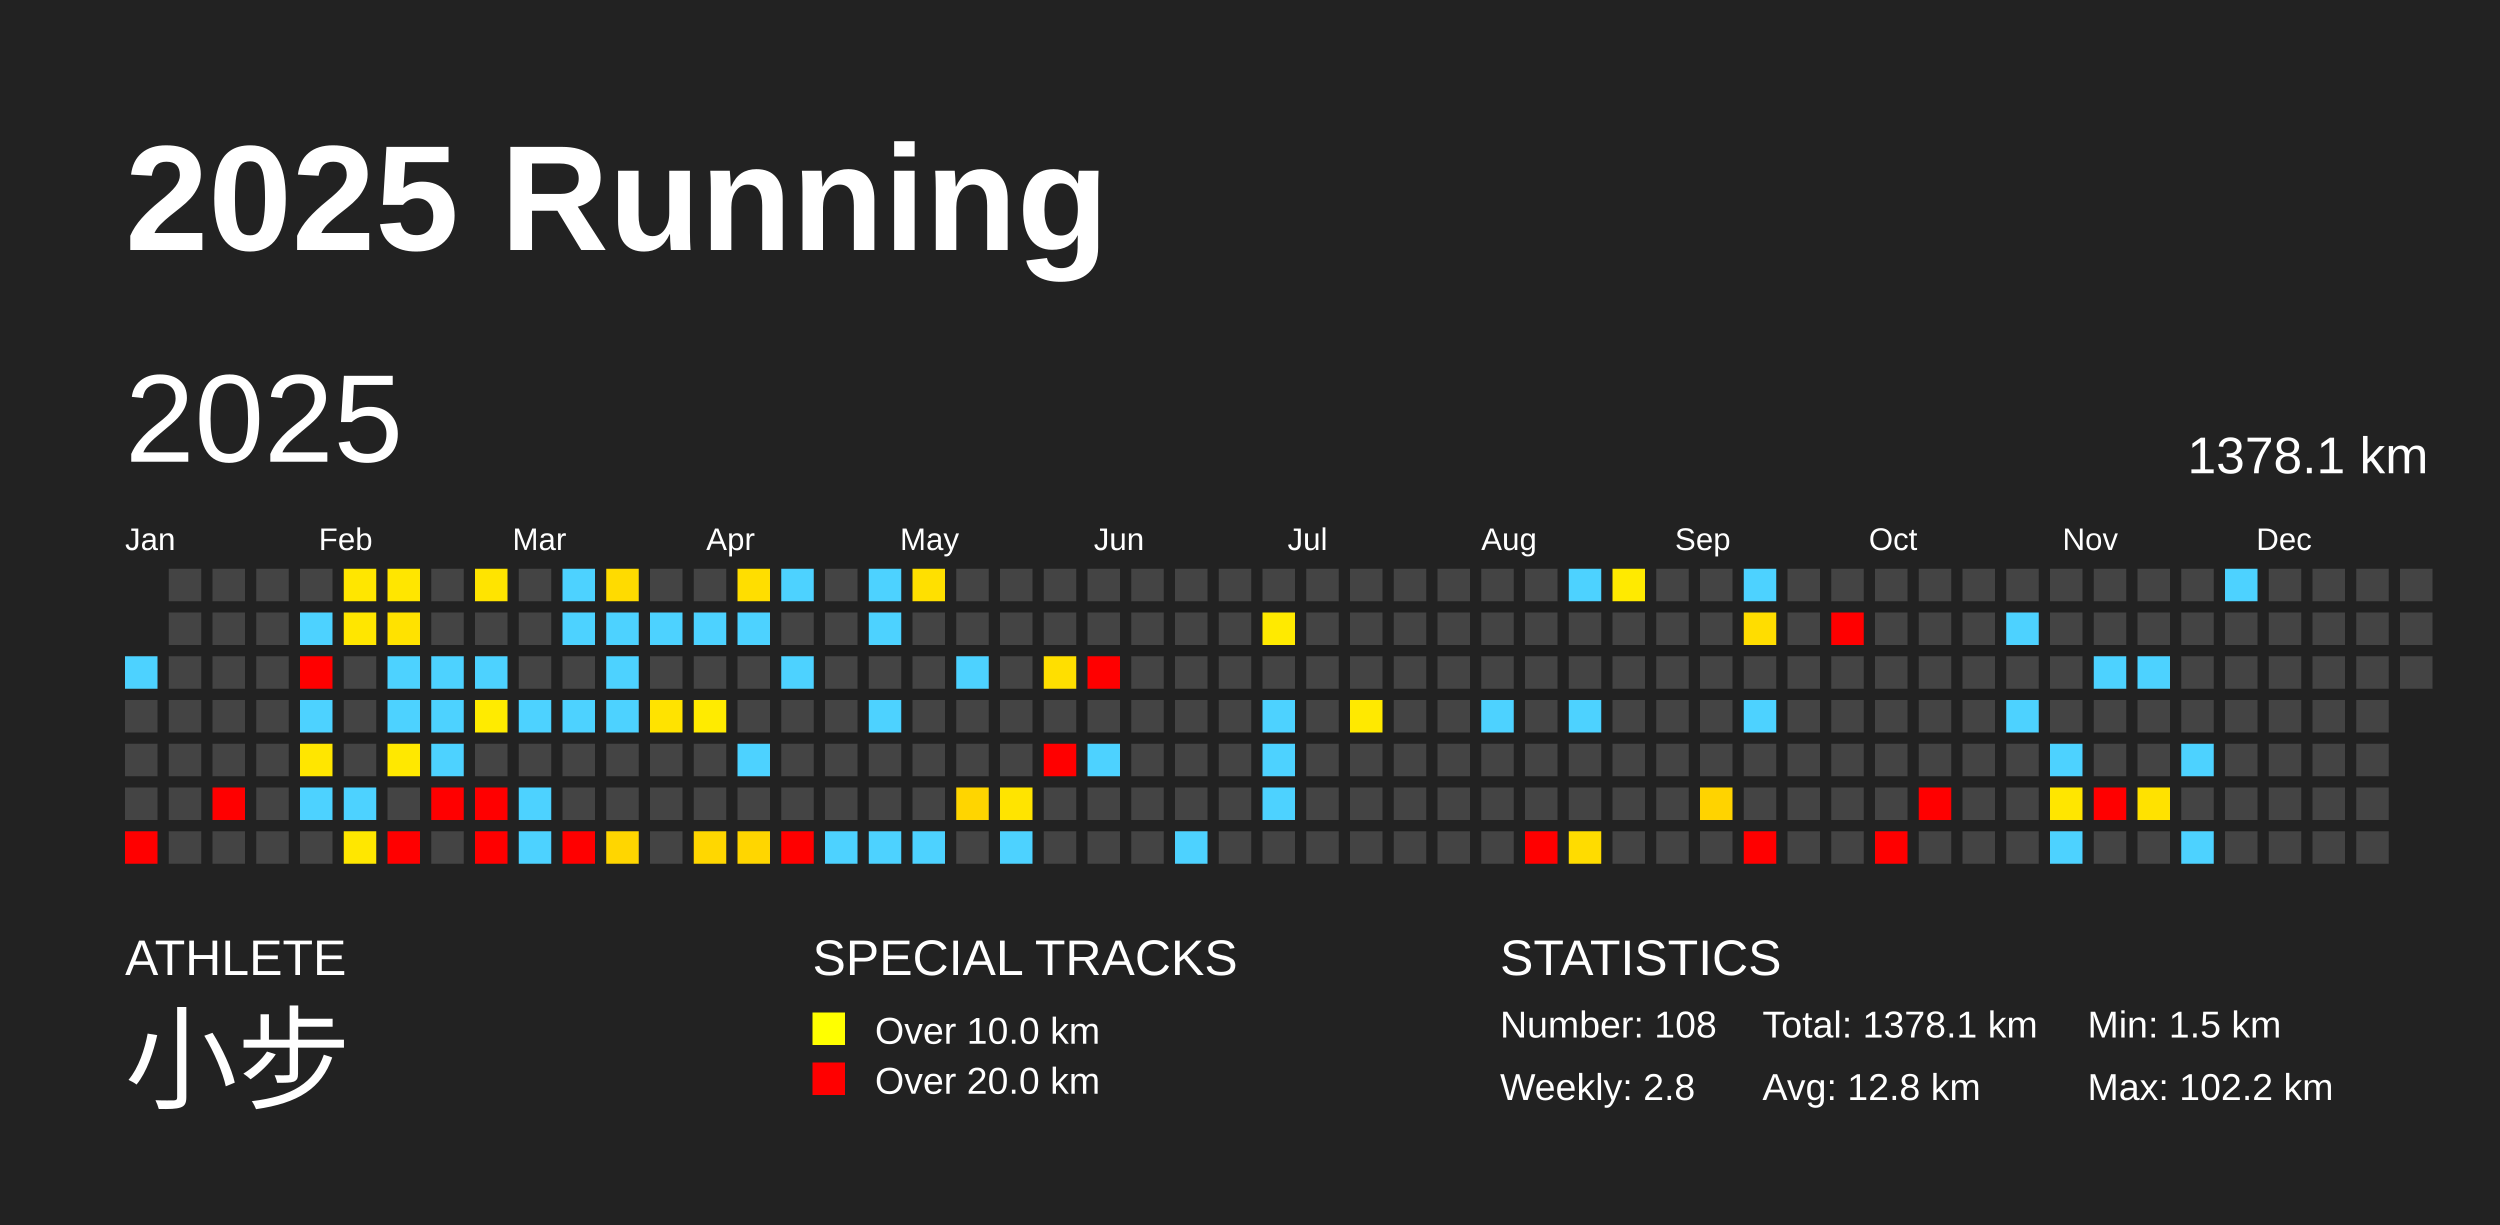
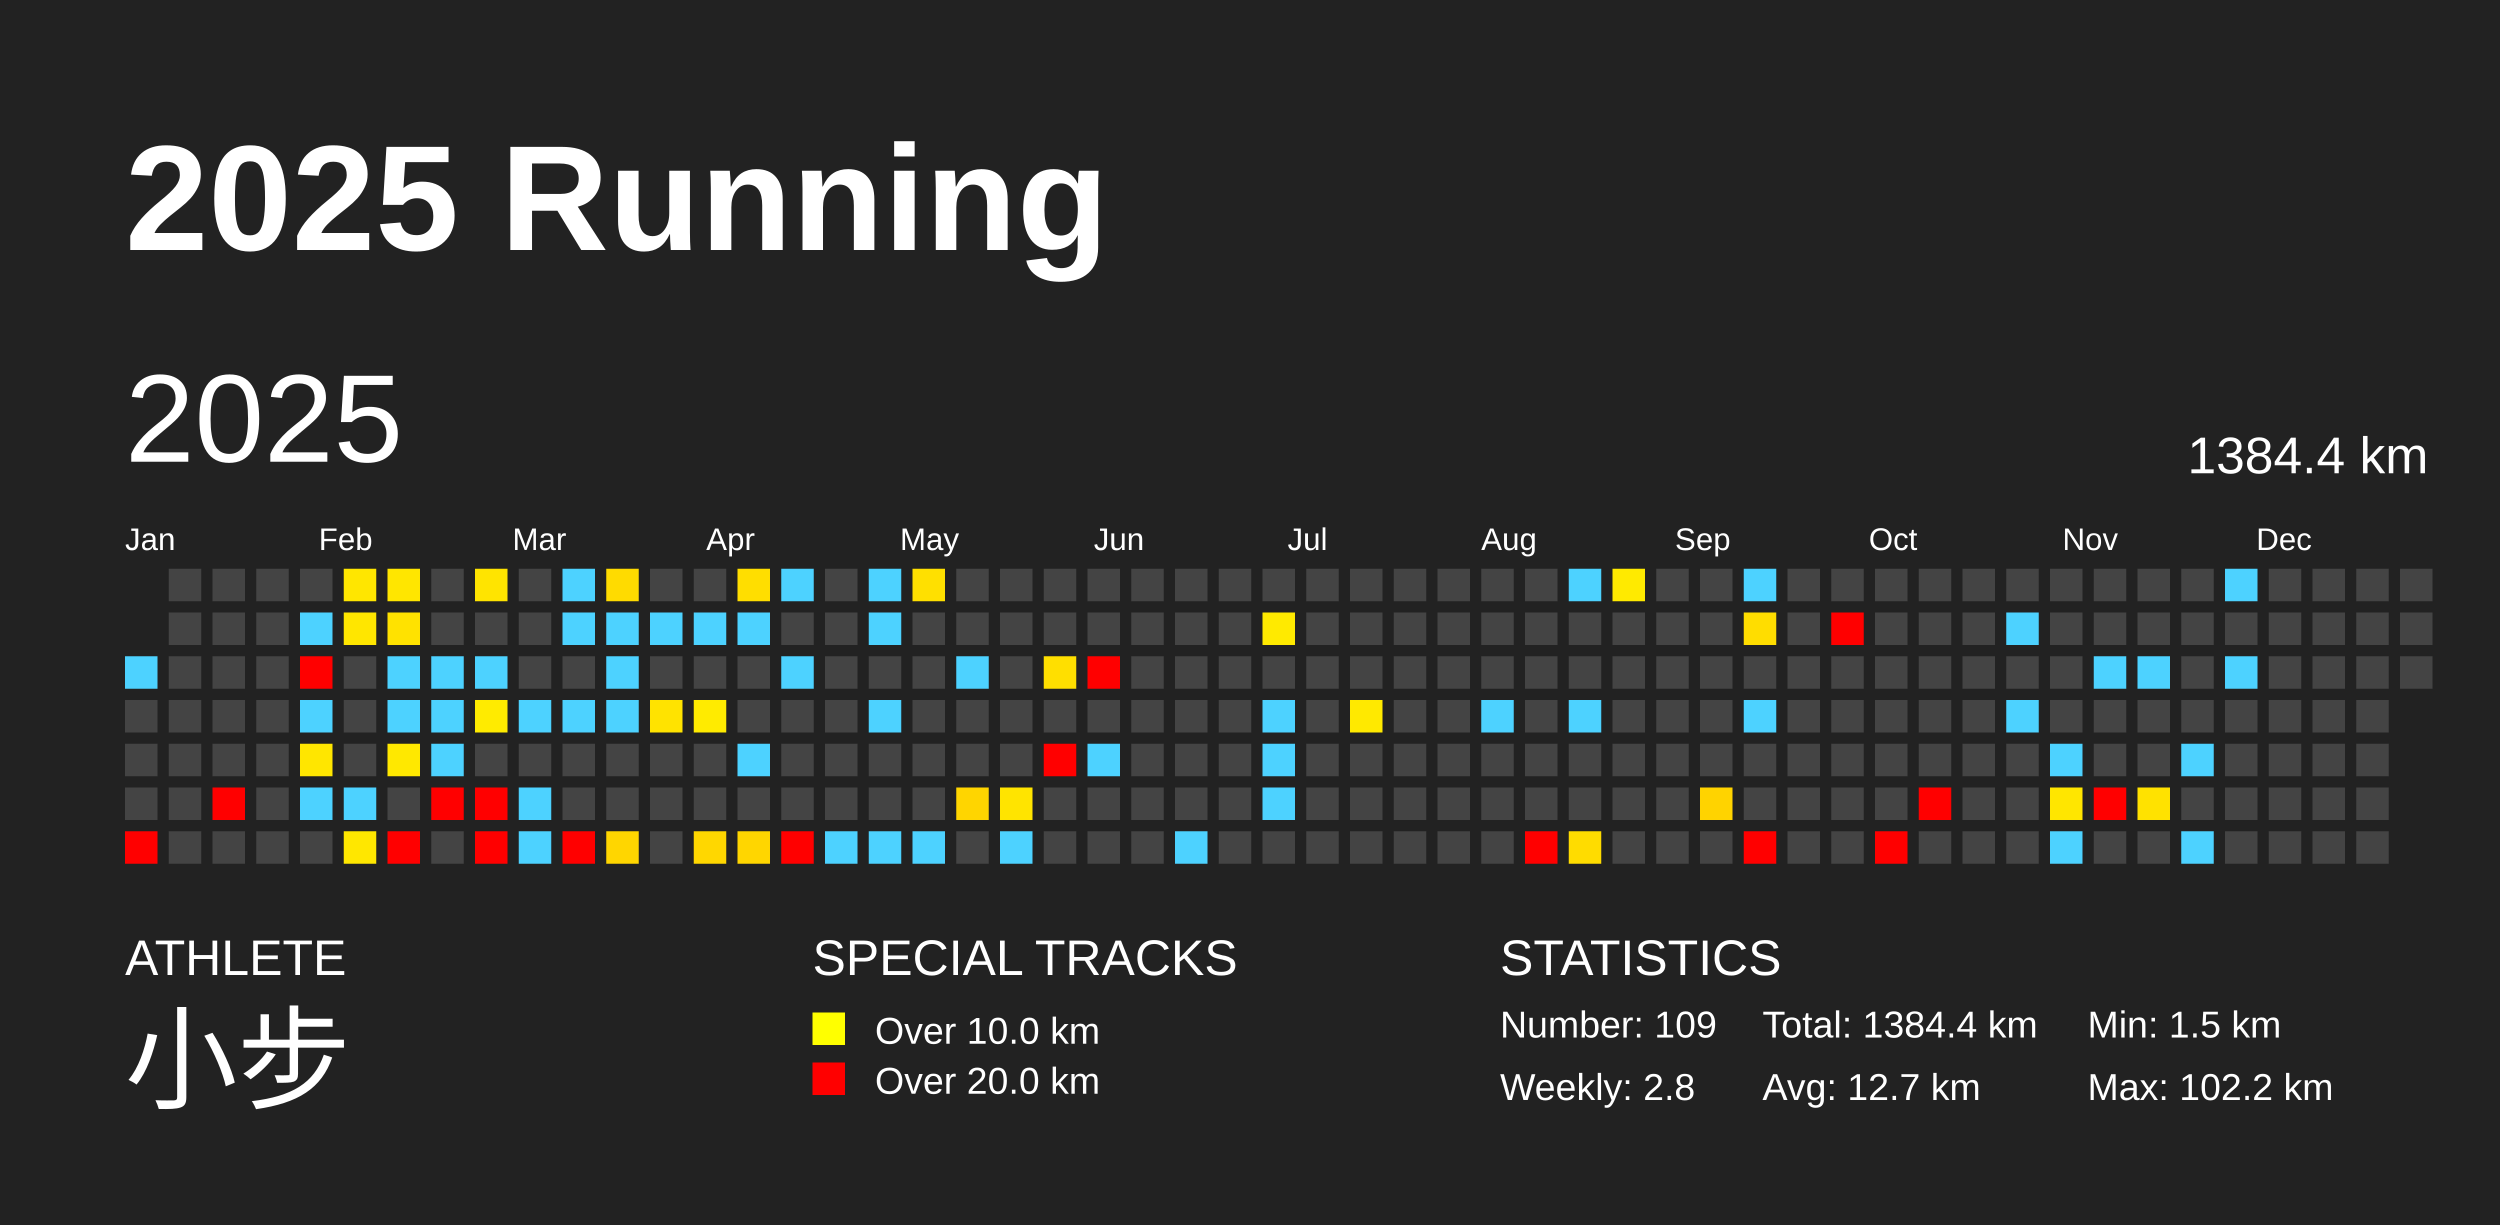
<svg xmlns="http://www.w3.org/2000/svg" baseProfile="full" height="98mm" version="1.1" viewBox="0,0,200,98" width="200mm">
  <defs />
  <rect fill="#222222" height="98" width="200" x="0" y="0" />
  <text fill="#FFFFFF" style="font-size:12px; font-family:Arial; font-weight:bold;" x="10" y="20">2025 Running</text>
  <text fill="#FFFFFF" style="font-size:4px; font-family:Arial" x="10" y="78">ATHLETE</text>
  <text fill="#FFFFFF" style="font-size:9px; font-family:Arial" x="10" y="88">小步</text>
  <text fill="#FFFFFF" style="font-size:4px; font-family:Arial" x="65" y="78">SPECIAL TRACKS</text>
  <rect fill="yellow" height="2.6" width="2.6" x="65" y="81" />
  <text fill="#FFFFFF" style="font-size:3px; font-family:Arial" x="70" y="83.5">Over 10.0 km</text>
  <rect fill="red" height="2.6" width="2.6" x="65" y="85" />
  <text fill="#FFFFFF" style="font-size:3px; font-family:Arial" x="70" y="87.5">Over 20.0 km</text>
  <text fill="#FFFFFF" style="font-size:4px; font-family:Arial" x="120" y="78">STATISTICS</text>
-   <text fill="#FFFFFF" style="font-size:3px; font-family:Arial" x="120" y="83">Number: 108</text>
+   <text fill="#FFFFFF" style="font-size:3px; font-family:Arial" x="120" y="83">Number: 109</text>
  <text fill="#FFFFFF" style="font-size:3px; font-family:Arial" x="120" y="88">Weekly: 2.8</text>
-   <text fill="#FFFFFF" style="font-size:3px; font-family:Arial" x="141" y="83">Total: 1378.1 km</text>
-   <text fill="#FFFFFF" style="font-size:3px; font-family:Arial" x="141" y="88">Avg: 12.8 km</text>
+   <text fill="#FFFFFF" style="font-size:3px; font-family:Arial" x="141" y="83">Total: 1384.4 km</text>
+   <text fill="#FFFFFF" style="font-size:3px; font-family:Arial" x="141" y="88">Avg: 12.7 km</text>
  <text fill="#FFFFFF" style="font-size:3px; font-family:Arial" x="167" y="83">Min: 1.5 km</text>
  <text fill="#FFFFFF" style="font-size:3px; font-family:Arial" x="167" y="88">Max: 102.2 km</text>
  <text dominant-baseline="hanging" fill="#FFFFFF" style="font-size:10.0px; font-family:Arial;" x="10" y="30">2025</text>
-   <text dominant-baseline="hanging" fill="#FFFFFF" style="font-size:4.125px; font-family:Arial;" x="175" y="35">1378.1 km</text>
+   <text dominant-baseline="hanging" fill="#FFFFFF" style="font-size:4.125px; font-family:Arial;" x="175" y="35">1384.4 km</text>
  <text fill="#FFFFFF" style="font-size:2.5px; font-family:Arial" x="10.0" y="44">Jan</text>
  <text fill="#FFFFFF" style="font-size:2.5px; font-family:Arial" x="25.5" y="44">Feb</text>
  <text fill="#FFFFFF" style="font-size:2.5px; font-family:Arial" x="41.0" y="44">Mar</text>
  <text fill="#FFFFFF" style="font-size:2.5px; font-family:Arial" x="56.5" y="44">Apr</text>
  <text fill="#FFFFFF" style="font-size:2.5px; font-family:Arial" x="72.0" y="44">May</text>
  <text fill="#FFFFFF" style="font-size:2.5px; font-family:Arial" x="87.5" y="44">Jun</text>
  <text fill="#FFFFFF" style="font-size:2.5px; font-family:Arial" x="103.0" y="44">Jul</text>
  <text fill="#FFFFFF" style="font-size:2.5px; font-family:Arial" x="118.5" y="44">Aug</text>
  <text fill="#FFFFFF" style="font-size:2.5px; font-family:Arial" x="134.0" y="44">Sep</text>
  <text fill="#FFFFFF" style="font-size:2.5px; font-family:Arial" x="149.5" y="44">Oct</text>
  <text fill="#FFFFFF" style="font-size:2.5px; font-family:Arial" x="165.0" y="44">Nov</text>
  <text fill="#FFFFFF" style="font-size:2.5px; font-family:Arial" x="180.5" y="44">Dec</text>
  <rect fill="#4dd2ff" height="2.6" width="2.6" x="10.0" y="52.5" />
  <rect fill="#444444" height="2.6" width="2.6" x="10.0" y="56.0" />
  <rect fill="#444444" height="2.6" width="2.6" x="10.0" y="59.5" />
  <rect fill="#444444" height="2.6" width="2.6" x="10.0" y="63.0" />
  <rect fill="red" height="2.6" width="2.6" x="10.0" y="66.5" />
  <rect fill="#444444" height="2.6" width="2.6" x="13.5" y="45.5" />
  <rect fill="#444444" height="2.6" width="2.6" x="13.5" y="49.0" />
  <rect fill="#444444" height="2.6" width="2.6" x="13.5" y="52.5" />
  <rect fill="#444444" height="2.6" width="2.6" x="13.5" y="56.0" />
  <rect fill="#444444" height="2.6" width="2.6" x="13.5" y="59.5" />
  <rect fill="#444444" height="2.6" width="2.6" x="13.5" y="63.0" />
  <rect fill="#444444" height="2.6" width="2.6" x="13.5" y="66.5" />
  <rect fill="#444444" height="2.6" width="2.6" x="17.0" y="45.5" />
  <rect fill="#444444" height="2.6" width="2.6" x="17.0" y="49.0" />
  <rect fill="#444444" height="2.6" width="2.6" x="17.0" y="52.5" />
  <rect fill="#444444" height="2.6" width="2.6" x="17.0" y="56.0" />
  <rect fill="#444444" height="2.6" width="2.6" x="17.0" y="59.5" />
  <rect fill="red" height="2.6" width="2.6" x="17.0" y="63.0" />
  <rect fill="#444444" height="2.6" width="2.6" x="17.0" y="66.5" />
  <rect fill="#444444" height="2.6" width="2.6" x="20.5" y="45.5" />
  <rect fill="#444444" height="2.6" width="2.6" x="20.5" y="49.0" />
  <rect fill="#444444" height="2.6" width="2.6" x="20.5" y="52.5" />
  <rect fill="#444444" height="2.6" width="2.6" x="20.5" y="56.0" />
  <rect fill="#444444" height="2.6" width="2.6" x="20.5" y="59.5" />
  <rect fill="#444444" height="2.6" width="2.6" x="20.5" y="63.0" />
  <rect fill="#444444" height="2.6" width="2.6" x="20.5" y="66.5" />
  <rect fill="#444444" height="2.6" width="2.6" x="24.0" y="45.5" />
  <rect fill="#4dd2ff" height="2.6" width="2.6" x="24.0" y="49.0" />
  <rect fill="red" height="2.6" width="2.6" x="24.0" y="52.5" />
  <rect fill="#4dd2ff" height="2.6" width="2.6" x="24.0" y="56.0" />
  <rect fill="#ffe600" height="2.6" width="2.6" x="24.0" y="59.5" />
  <rect fill="#4dd2ff" height="2.6" width="2.6" x="24.0" y="63.0" />
  <rect fill="#444444" height="2.6" width="2.6" x="24.0" y="66.5" />
  <rect fill="#ffe600" height="2.6" width="2.6" x="27.5" y="45.5" />
  <rect fill="#ffe600" height="2.6" width="2.6" x="27.5" y="49.0" />
  <rect fill="#444444" height="2.6" width="2.6" x="27.5" y="52.5" />
  <rect fill="#444444" height="2.6" width="2.6" x="27.5" y="56.0" />
  <rect fill="#444444" height="2.6" width="2.6" x="27.5" y="59.5" />
  <rect fill="#4dd2ff" height="2.6" width="2.6" x="27.5" y="63.0" />
  <rect fill="#ffe700" height="2.6" width="2.6" x="27.5" y="66.5" />
  <rect fill="#ffe600" height="2.6" width="2.6" x="31.0" y="45.5" />
  <rect fill="#ffe200" height="2.6" width="2.6" x="31.0" y="49.0" />
  <rect fill="#4dd2ff" height="2.6" width="2.6" x="31.0" y="52.5" />
  <rect fill="#4dd2ff" height="2.6" width="2.6" x="31.0" y="56.0" />
  <rect fill="#ffe800" height="2.6" width="2.6" x="31.0" y="59.5" />
  <rect fill="#444444" height="2.6" width="2.6" x="31.0" y="63.0" />
  <rect fill="red" height="2.6" width="2.6" x="31.0" y="66.5" />
  <rect fill="#444444" height="2.6" width="2.6" x="34.5" y="45.5" />
  <rect fill="#444444" height="2.6" width="2.6" x="34.5" y="49.0" />
  <rect fill="#4dd2ff" height="2.6" width="2.6" x="34.5" y="52.5" />
  <rect fill="#4dd2ff" height="2.6" width="2.6" x="34.5" y="56.0" />
  <rect fill="#4dd2ff" height="2.6" width="2.6" x="34.5" y="59.5" />
  <rect fill="red" height="2.6" width="2.6" x="34.5" y="63.0" />
  <rect fill="#444444" height="2.6" width="2.6" x="34.5" y="66.5" />
  <rect fill="#ffe400" height="2.6" width="2.6" x="38.0" y="45.5" />
  <rect fill="#444444" height="2.6" width="2.6" x="38.0" y="49.0" />
  <rect fill="#4dd2ff" height="2.6" width="2.6" x="38.0" y="52.5" />
  <rect fill="#ffeb00" height="2.6" width="2.6" x="38.0" y="56.0" />
  <rect fill="#444444" height="2.6" width="2.6" x="38.0" y="59.5" />
  <rect fill="red" height="2.6" width="2.6" x="38.0" y="63.0" />
  <rect fill="red" height="2.6" width="2.6" x="38.0" y="66.5" />
  <rect fill="#444444" height="2.6" width="2.6" x="41.5" y="45.5" />
  <rect fill="#444444" height="2.6" width="2.6" x="41.5" y="49.0" />
  <rect fill="#444444" height="2.6" width="2.6" x="41.5" y="52.5" />
  <rect fill="#4dd2ff" height="2.6" width="2.6" x="41.5" y="56.0" />
  <rect fill="#444444" height="2.6" width="2.6" x="41.5" y="59.5" />
  <rect fill="#4dd2ff" height="2.6" width="2.6" x="41.5" y="63.0" />
  <rect fill="#4dd2ff" height="2.6" width="2.6" x="41.5" y="66.5" />
  <rect fill="#4dd2ff" height="2.6" width="2.6" x="45.0" y="45.5" />
  <rect fill="#4dd2ff" height="2.6" width="2.6" x="45.0" y="49.0" />
  <rect fill="#444444" height="2.6" width="2.6" x="45.0" y="52.5" />
  <rect fill="#4dd2ff" height="2.6" width="2.6" x="45.0" y="56.0" />
  <rect fill="#444444" height="2.6" width="2.6" x="45.0" y="59.5" />
  <rect fill="#444444" height="2.6" width="2.6" x="45.0" y="63.0" />
  <rect fill="red" height="2.6" width="2.6" x="45.0" y="66.5" />
  <rect fill="#ffdb00" height="2.6" width="2.6" x="48.5" y="45.5" />
  <rect fill="#4dd2ff" height="2.6" width="2.6" x="48.5" y="49.0" />
  <rect fill="#4dd2ff" height="2.6" width="2.6" x="48.5" y="52.5" />
  <rect fill="#4dd2ff" height="2.6" width="2.6" x="48.5" y="56.0" />
  <rect fill="#444444" height="2.6" width="2.6" x="48.5" y="59.5" />
  <rect fill="#444444" height="2.6" width="2.6" x="48.5" y="63.0" />
  <rect fill="#ffd600" height="2.6" width="2.6" x="48.5" y="66.5" />
  <rect fill="#444444" height="2.6" width="2.6" x="52.0" y="45.5" />
  <rect fill="#4dd2ff" height="2.6" width="2.6" x="52.0" y="49.0" />
  <rect fill="#444444" height="2.6" width="2.6" x="52.0" y="52.5" />
  <rect fill="#ffe300" height="2.6" width="2.6" x="52.0" y="56.0" />
  <rect fill="#444444" height="2.6" width="2.6" x="52.0" y="59.5" />
  <rect fill="#444444" height="2.6" width="2.6" x="52.0" y="63.0" />
  <rect fill="#444444" height="2.6" width="2.6" x="52.0" y="66.5" />
  <rect fill="#444444" height="2.6" width="2.6" x="55.5" y="45.5" />
  <rect fill="#4dd2ff" height="2.6" width="2.6" x="55.5" y="49.0" />
  <rect fill="#444444" height="2.6" width="2.6" x="55.5" y="52.5" />
  <rect fill="#ffeb00" height="2.6" width="2.6" x="55.5" y="56.0" />
  <rect fill="#444444" height="2.6" width="2.6" x="55.5" y="59.5" />
  <rect fill="#444444" height="2.6" width="2.6" x="55.5" y="63.0" />
  <rect fill="#ffd700" height="2.6" width="2.6" x="55.5" y="66.5" />
  <rect fill="#ffde00" height="2.6" width="2.6" x="59.0" y="45.5" />
  <rect fill="#4dd2ff" height="2.6" width="2.6" x="59.0" y="49.0" />
  <rect fill="#444444" height="2.6" width="2.6" x="59.0" y="52.5" />
  <rect fill="#444444" height="2.6" width="2.6" x="59.0" y="56.0" />
  <rect fill="#4dd2ff" height="2.6" width="2.6" x="59.0" y="59.5" />
  <rect fill="#444444" height="2.6" width="2.6" x="59.0" y="63.0" />
  <rect fill="#ffd600" height="2.6" width="2.6" x="59.0" y="66.5" />
  <rect fill="#4dd2ff" height="2.6" width="2.6" x="62.5" y="45.5" />
  <rect fill="#444444" height="2.6" width="2.6" x="62.5" y="49.0" />
  <rect fill="#4dd2ff" height="2.6" width="2.6" x="62.5" y="52.5" />
  <rect fill="#444444" height="2.6" width="2.6" x="62.5" y="56.0" />
  <rect fill="#444444" height="2.6" width="2.6" x="62.5" y="59.5" />
  <rect fill="#444444" height="2.6" width="2.6" x="62.5" y="63.0" />
  <rect fill="red" height="2.6" width="2.6" x="62.5" y="66.5" />
  <rect fill="#444444" height="2.6" width="2.6" x="66.0" y="45.5" />
  <rect fill="#444444" height="2.6" width="2.6" x="66.0" y="49.0" />
  <rect fill="#444444" height="2.6" width="2.6" x="66.0" y="52.5" />
  <rect fill="#444444" height="2.6" width="2.6" x="66.0" y="56.0" />
  <rect fill="#444444" height="2.6" width="2.6" x="66.0" y="59.5" />
  <rect fill="#444444" height="2.6" width="2.6" x="66.0" y="63.0" />
  <rect fill="#4dd2ff" height="2.6" width="2.6" x="66.0" y="66.5" />
  <rect fill="#4dd2ff" height="2.6" width="2.6" x="69.5" y="45.5" />
  <rect fill="#4dd2ff" height="2.6" width="2.6" x="69.5" y="49.0" />
  <rect fill="#444444" height="2.6" width="2.6" x="69.5" y="52.5" />
  <rect fill="#4dd2ff" height="2.6" width="2.6" x="69.5" y="56.0" />
  <rect fill="#444444" height="2.6" width="2.6" x="69.5" y="59.5" />
  <rect fill="#444444" height="2.6" width="2.6" x="69.5" y="63.0" />
  <rect fill="#4dd2ff" height="2.6" width="2.6" x="69.5" y="66.5" />
  <rect fill="#ffe000" height="2.6" width="2.6" x="73.0" y="45.5" />
  <rect fill="#444444" height="2.6" width="2.6" x="73.0" y="49.0" />
  <rect fill="#444444" height="2.6" width="2.6" x="73.0" y="52.5" />
  <rect fill="#444444" height="2.6" width="2.6" x="73.0" y="56.0" />
  <rect fill="#444444" height="2.6" width="2.6" x="73.0" y="59.5" />
  <rect fill="#444444" height="2.6" width="2.6" x="73.0" y="63.0" />
  <rect fill="#4dd2ff" height="2.6" width="2.6" x="73.0" y="66.5" />
  <rect fill="#444444" height="2.6" width="2.6" x="76.5" y="45.5" />
  <rect fill="#444444" height="2.6" width="2.6" x="76.5" y="49.0" />
  <rect fill="#4dd2ff" height="2.6" width="2.6" x="76.5" y="52.5" />
  <rect fill="#444444" height="2.6" width="2.6" x="76.5" y="56.0" />
  <rect fill="#444444" height="2.6" width="2.6" x="76.5" y="59.5" />
  <rect fill="#ffd500" height="2.6" width="2.6" x="76.5" y="63.0" />
  <rect fill="#444444" height="2.6" width="2.6" x="76.5" y="66.5" />
  <rect fill="#444444" height="2.6" width="2.6" x="80.0" y="45.5" />
  <rect fill="#444444" height="2.6" width="2.6" x="80.0" y="49.0" />
  <rect fill="#444444" height="2.6" width="2.6" x="80.0" y="52.5" />
  <rect fill="#444444" height="2.6" width="2.6" x="80.0" y="56.0" />
  <rect fill="#444444" height="2.6" width="2.6" x="80.0" y="59.5" />
  <rect fill="#ffe400" height="2.6" width="2.6" x="80.0" y="63.0" />
  <rect fill="#4dd2ff" height="2.6" width="2.6" x="80.0" y="66.5" />
  <rect fill="#444444" height="2.6" width="2.6" x="83.5" y="45.5" />
  <rect fill="#444444" height="2.6" width="2.6" x="83.5" y="49.0" />
  <rect fill="#ffdf00" height="2.6" width="2.6" x="83.5" y="52.5" />
  <rect fill="#444444" height="2.6" width="2.6" x="83.5" y="56.0" />
  <rect fill="red" height="2.6" width="2.6" x="83.5" y="59.5" />
  <rect fill="#444444" height="2.6" width="2.6" x="83.5" y="63.0" />
  <rect fill="#444444" height="2.6" width="2.6" x="83.5" y="66.5" />
  <rect fill="#444444" height="2.6" width="2.6" x="87.0" y="45.5" />
  <rect fill="#444444" height="2.6" width="2.6" x="87.0" y="49.0" />
  <rect fill="red" height="2.6" width="2.6" x="87.0" y="52.5" />
  <rect fill="#444444" height="2.6" width="2.6" x="87.0" y="56.0" />
  <rect fill="#4dd2ff" height="2.6" width="2.6" x="87.0" y="59.5" />
  <rect fill="#444444" height="2.6" width="2.6" x="87.0" y="63.0" />
  <rect fill="#444444" height="2.6" width="2.6" x="87.0" y="66.5" />
  <rect fill="#444444" height="2.6" width="2.6" x="90.5" y="45.5" />
  <rect fill="#444444" height="2.6" width="2.6" x="90.5" y="49.0" />
  <rect fill="#444444" height="2.6" width="2.6" x="90.5" y="52.5" />
  <rect fill="#444444" height="2.6" width="2.6" x="90.5" y="56.0" />
  <rect fill="#444444" height="2.6" width="2.6" x="90.5" y="59.5" />
  <rect fill="#444444" height="2.6" width="2.6" x="90.5" y="63.0" />
  <rect fill="#444444" height="2.6" width="2.6" x="90.5" y="66.5" />
  <rect fill="#444444" height="2.6" width="2.6" x="94.0" y="45.5" />
  <rect fill="#444444" height="2.6" width="2.6" x="94.0" y="49.0" />
  <rect fill="#444444" height="2.6" width="2.6" x="94.0" y="52.5" />
  <rect fill="#444444" height="2.6" width="2.6" x="94.0" y="56.0" />
  <rect fill="#444444" height="2.6" width="2.6" x="94.0" y="59.5" />
  <rect fill="#444444" height="2.6" width="2.6" x="94.0" y="63.0" />
  <rect fill="#4dd2ff" height="2.6" width="2.6" x="94.0" y="66.5" />
  <rect fill="#444444" height="2.6" width="2.6" x="97.5" y="45.5" />
  <rect fill="#444444" height="2.6" width="2.6" x="97.5" y="49.0" />
  <rect fill="#444444" height="2.6" width="2.6" x="97.5" y="52.5" />
  <rect fill="#444444" height="2.6" width="2.6" x="97.5" y="56.0" />
  <rect fill="#444444" height="2.6" width="2.6" x="97.5" y="59.5" />
  <rect fill="#444444" height="2.6" width="2.6" x="97.5" y="63.0" />
  <rect fill="#444444" height="2.6" width="2.6" x="97.5" y="66.5" />
  <rect fill="#444444" height="2.6" width="2.6" x="101.0" y="45.5" />
  <rect fill="#ffea00" height="2.6" width="2.6" x="101.0" y="49.0" />
  <rect fill="#444444" height="2.6" width="2.6" x="101.0" y="52.5" />
  <rect fill="#4dd2ff" height="2.6" width="2.6" x="101.0" y="56.0" />
  <rect fill="#4dd2ff" height="2.6" width="2.6" x="101.0" y="59.5" />
  <rect fill="#4dd2ff" height="2.6" width="2.6" x="101.0" y="63.0" />
  <rect fill="#444444" height="2.6" width="2.6" x="101.0" y="66.5" />
  <rect fill="#444444" height="2.6" width="2.6" x="104.5" y="45.5" />
  <rect fill="#444444" height="2.6" width="2.6" x="104.5" y="49.0" />
  <rect fill="#444444" height="2.6" width="2.6" x="104.5" y="52.5" />
  <rect fill="#444444" height="2.6" width="2.6" x="104.5" y="56.0" />
  <rect fill="#444444" height="2.6" width="2.6" x="104.5" y="59.5" />
  <rect fill="#444444" height="2.6" width="2.6" x="104.5" y="63.0" />
  <rect fill="#444444" height="2.6" width="2.6" x="104.5" y="66.5" />
  <rect fill="#444444" height="2.6" width="2.6" x="108.0" y="45.5" />
  <rect fill="#444444" height="2.6" width="2.6" x="108.0" y="49.0" />
  <rect fill="#444444" height="2.6" width="2.6" x="108.0" y="52.5" />
  <rect fill="#ffe900" height="2.6" width="2.6" x="108.0" y="56.0" />
  <rect fill="#444444" height="2.6" width="2.6" x="108.0" y="59.5" />
  <rect fill="#444444" height="2.6" width="2.6" x="108.0" y="63.0" />
  <rect fill="#444444" height="2.6" width="2.6" x="108.0" y="66.5" />
  <rect fill="#444444" height="2.6" width="2.6" x="111.5" y="45.5" />
  <rect fill="#444444" height="2.6" width="2.6" x="111.5" y="49.0" />
  <rect fill="#444444" height="2.6" width="2.6" x="111.5" y="52.5" />
  <rect fill="#444444" height="2.6" width="2.6" x="111.5" y="56.0" />
  <rect fill="#444444" height="2.6" width="2.6" x="111.5" y="59.5" />
  <rect fill="#444444" height="2.6" width="2.6" x="111.5" y="63.0" />
  <rect fill="#444444" height="2.6" width="2.6" x="111.5" y="66.5" />
  <rect fill="#444444" height="2.6" width="2.6" x="115.0" y="45.5" />
  <rect fill="#444444" height="2.6" width="2.6" x="115.0" y="49.0" />
  <rect fill="#444444" height="2.6" width="2.6" x="115.0" y="52.5" />
  <rect fill="#444444" height="2.6" width="2.6" x="115.0" y="56.0" />
  <rect fill="#444444" height="2.6" width="2.6" x="115.0" y="59.5" />
  <rect fill="#444444" height="2.6" width="2.6" x="115.0" y="63.0" />
  <rect fill="#444444" height="2.6" width="2.6" x="115.0" y="66.5" />
  <rect fill="#444444" height="2.6" width="2.6" x="118.5" y="45.5" />
  <rect fill="#444444" height="2.6" width="2.6" x="118.5" y="49.0" />
  <rect fill="#444444" height="2.6" width="2.6" x="118.5" y="52.5" />
  <rect fill="#4dd2ff" height="2.6" width="2.6" x="118.5" y="56.0" />
  <rect fill="#444444" height="2.6" width="2.6" x="118.5" y="59.5" />
  <rect fill="#444444" height="2.6" width="2.6" x="118.5" y="63.0" />
  <rect fill="#444444" height="2.6" width="2.6" x="118.5" y="66.5" />
  <rect fill="#444444" height="2.6" width="2.6" x="122.0" y="45.5" />
  <rect fill="#444444" height="2.6" width="2.6" x="122.0" y="49.0" />
  <rect fill="#444444" height="2.6" width="2.6" x="122.0" y="52.5" />
  <rect fill="#444444" height="2.6" width="2.6" x="122.0" y="56.0" />
  <rect fill="#444444" height="2.6" width="2.6" x="122.0" y="59.5" />
  <rect fill="#444444" height="2.6" width="2.6" x="122.0" y="63.0" />
  <rect fill="red" height="2.6" width="2.6" x="122.0" y="66.5" />
  <rect fill="#4dd2ff" height="2.6" width="2.6" x="125.5" y="45.5" />
  <rect fill="#444444" height="2.6" width="2.6" x="125.5" y="49.0" />
  <rect fill="#444444" height="2.6" width="2.6" x="125.5" y="52.5" />
  <rect fill="#4dd2ff" height="2.6" width="2.6" x="125.5" y="56.0" />
  <rect fill="#444444" height="2.6" width="2.6" x="125.5" y="59.5" />
  <rect fill="#444444" height="2.6" width="2.6" x="125.5" y="63.0" />
  <rect fill="#ffdc00" height="2.6" width="2.6" x="125.5" y="66.5" />
  <rect fill="#ffea00" height="2.6" width="2.6" x="129.0" y="45.5" />
  <rect fill="#444444" height="2.6" width="2.6" x="129.0" y="49.0" />
  <rect fill="#444444" height="2.6" width="2.6" x="129.0" y="52.5" />
  <rect fill="#444444" height="2.6" width="2.6" x="129.0" y="56.0" />
  <rect fill="#444444" height="2.6" width="2.6" x="129.0" y="59.5" />
  <rect fill="#444444" height="2.6" width="2.6" x="129.0" y="63.0" />
  <rect fill="#444444" height="2.6" width="2.6" x="129.0" y="66.5" />
  <rect fill="#444444" height="2.6" width="2.6" x="132.5" y="45.5" />
  <rect fill="#444444" height="2.6" width="2.6" x="132.5" y="49.0" />
  <rect fill="#444444" height="2.6" width="2.6" x="132.5" y="52.5" />
  <rect fill="#444444" height="2.6" width="2.6" x="132.5" y="56.0" />
  <rect fill="#444444" height="2.6" width="2.6" x="132.5" y="59.5" />
  <rect fill="#444444" height="2.6" width="2.6" x="132.5" y="63.0" />
  <rect fill="#444444" height="2.6" width="2.6" x="132.5" y="66.5" />
  <rect fill="#444444" height="2.6" width="2.6" x="136.0" y="45.5" />
  <rect fill="#444444" height="2.6" width="2.6" x="136.0" y="49.0" />
  <rect fill="#444444" height="2.6" width="2.6" x="136.0" y="52.5" />
  <rect fill="#444444" height="2.6" width="2.6" x="136.0" y="56.0" />
  <rect fill="#444444" height="2.6" width="2.6" x="136.0" y="59.5" />
  <rect fill="#ffd300" height="2.6" width="2.6" x="136.0" y="63.0" />
  <rect fill="#444444" height="2.6" width="2.6" x="136.0" y="66.5" />
  <rect fill="#4dd2ff" height="2.6" width="2.6" x="139.5" y="45.5" />
  <rect fill="#ffdd00" height="2.6" width="2.6" x="139.5" y="49.0" />
  <rect fill="#444444" height="2.6" width="2.6" x="139.5" y="52.5" />
  <rect fill="#4dd2ff" height="2.6" width="2.6" x="139.5" y="56.0" />
  <rect fill="#444444" height="2.6" width="2.6" x="139.5" y="59.5" />
  <rect fill="#444444" height="2.6" width="2.6" x="139.5" y="63.0" />
  <rect fill="red" height="2.6" width="2.6" x="139.5" y="66.5" />
  <rect fill="#444444" height="2.6" width="2.6" x="143.0" y="45.5" />
  <rect fill="#444444" height="2.6" width="2.6" x="143.0" y="49.0" />
  <rect fill="#444444" height="2.6" width="2.6" x="143.0" y="52.5" />
  <rect fill="#444444" height="2.6" width="2.6" x="143.0" y="56.0" />
  <rect fill="#444444" height="2.6" width="2.6" x="143.0" y="59.5" />
  <rect fill="#444444" height="2.6" width="2.6" x="143.0" y="63.0" />
  <rect fill="#444444" height="2.6" width="2.6" x="143.0" y="66.5" />
  <rect fill="#444444" height="2.6" width="2.6" x="146.5" y="45.5" />
  <rect fill="red" height="2.6" width="2.6" x="146.5" y="49.0" />
  <rect fill="#444444" height="2.6" width="2.6" x="146.5" y="52.5" />
  <rect fill="#444444" height="2.6" width="2.6" x="146.5" y="56.0" />
  <rect fill="#444444" height="2.6" width="2.6" x="146.5" y="59.5" />
  <rect fill="#444444" height="2.6" width="2.6" x="146.5" y="63.0" />
  <rect fill="#444444" height="2.6" width="2.6" x="146.5" y="66.5" />
  <rect fill="#444444" height="2.6" width="2.6" x="150.0" y="45.5" />
  <rect fill="#444444" height="2.6" width="2.6" x="150.0" y="49.0" />
  <rect fill="#444444" height="2.6" width="2.6" x="150.0" y="52.5" />
  <rect fill="#444444" height="2.6" width="2.6" x="150.0" y="56.0" />
  <rect fill="#444444" height="2.6" width="2.6" x="150.0" y="59.5" />
  <rect fill="#444444" height="2.6" width="2.6" x="150.0" y="63.0" />
  <rect fill="red" height="2.6" width="2.6" x="150.0" y="66.5" />
  <rect fill="#444444" height="2.6" width="2.6" x="153.5" y="45.5" />
  <rect fill="#444444" height="2.6" width="2.6" x="153.5" y="49.0" />
  <rect fill="#444444" height="2.6" width="2.6" x="153.5" y="52.5" />
  <rect fill="#444444" height="2.6" width="2.6" x="153.5" y="56.0" />
  <rect fill="#444444" height="2.6" width="2.6" x="153.5" y="59.5" />
  <rect fill="red" height="2.6" width="2.6" x="153.5" y="63.0" />
  <rect fill="#444444" height="2.6" width="2.6" x="153.5" y="66.5" />
  <rect fill="#444444" height="2.6" width="2.6" x="157.0" y="45.5" />
  <rect fill="#444444" height="2.6" width="2.6" x="157.0" y="49.0" />
  <rect fill="#444444" height="2.6" width="2.6" x="157.0" y="52.5" />
  <rect fill="#444444" height="2.6" width="2.6" x="157.0" y="56.0" />
  <rect fill="#444444" height="2.6" width="2.6" x="157.0" y="59.5" />
  <rect fill="#444444" height="2.6" width="2.6" x="157.0" y="63.0" />
  <rect fill="#444444" height="2.6" width="2.6" x="157.0" y="66.5" />
  <rect fill="#444444" height="2.6" width="2.6" x="160.5" y="45.5" />
  <rect fill="#4dd2ff" height="2.6" width="2.6" x="160.5" y="49.0" />
  <rect fill="#444444" height="2.6" width="2.6" x="160.5" y="52.5" />
  <rect fill="#4dd2ff" height="2.6" width="2.6" x="160.5" y="56.0" />
  <rect fill="#444444" height="2.6" width="2.6" x="160.5" y="59.5" />
  <rect fill="#444444" height="2.6" width="2.6" x="160.5" y="63.0" />
  <rect fill="#444444" height="2.6" width="2.6" x="160.5" y="66.5" />
  <rect fill="#444444" height="2.6" width="2.6" x="164.0" y="45.5" />
  <rect fill="#444444" height="2.6" width="2.6" x="164.0" y="49.0" />
  <rect fill="#444444" height="2.6" width="2.6" x="164.0" y="52.5" />
  <rect fill="#444444" height="2.6" width="2.6" x="164.0" y="56.0" />
  <rect fill="#4dd2ff" height="2.6" width="2.6" x="164.0" y="59.5" />
  <rect fill="#ffe600" height="2.6" width="2.6" x="164.0" y="63.0" />
  <rect fill="#4dd2ff" height="2.6" width="2.6" x="164.0" y="66.5" />
  <rect fill="#444444" height="2.6" width="2.6" x="167.5" y="45.5" />
  <rect fill="#444444" height="2.6" width="2.6" x="167.5" y="49.0" />
  <rect fill="#4dd2ff" height="2.6" width="2.6" x="167.5" y="52.5" />
  <rect fill="#444444" height="2.6" width="2.6" x="167.5" y="56.0" />
  <rect fill="#444444" height="2.6" width="2.6" x="167.5" y="59.5" />
  <rect fill="red" height="2.6" width="2.6" x="167.5" y="63.0" />
  <rect fill="#444444" height="2.6" width="2.6" x="167.5" y="66.5" />
  <rect fill="#444444" height="2.6" width="2.6" x="171.0" y="45.5" />
  <rect fill="#444444" height="2.6" width="2.6" x="171.0" y="49.0" />
  <rect fill="#4dd2ff" height="2.6" width="2.6" x="171.0" y="52.5" />
  <rect fill="#444444" height="2.6" width="2.6" x="171.0" y="56.0" />
  <rect fill="#444444" height="2.6" width="2.6" x="171.0" y="59.5" />
  <rect fill="#ffe200" height="2.6" width="2.6" x="171.0" y="63.0" />
  <rect fill="#444444" height="2.6" width="2.6" x="171.0" y="66.5" />
  <rect fill="#444444" height="2.6" width="2.6" x="174.5" y="45.5" />
  <rect fill="#444444" height="2.6" width="2.6" x="174.5" y="49.0" />
  <rect fill="#444444" height="2.6" width="2.6" x="174.5" y="52.5" />
  <rect fill="#444444" height="2.6" width="2.6" x="174.5" y="56.0" />
  <rect fill="#4dd2ff" height="2.6" width="2.6" x="174.5" y="59.5" />
  <rect fill="#444444" height="2.6" width="2.6" x="174.5" y="63.0" />
  <rect fill="#4dd2ff" height="2.6" width="2.6" x="174.5" y="66.5" />
  <rect fill="#4dd2ff" height="2.6" width="2.6" x="178.0" y="45.5" />
  <rect fill="#444444" height="2.6" width="2.6" x="178.0" y="49.0" />
-   <rect fill="#444444" height="2.6" width="2.6" x="178.0" y="52.5" />
+   <rect fill="#4dd2ff" height="2.6" width="2.6" x="178.0" y="52.5" />
  <rect fill="#444444" height="2.6" width="2.6" x="178.0" y="56.0" />
  <rect fill="#444444" height="2.6" width="2.6" x="178.0" y="59.5" />
  <rect fill="#444444" height="2.6" width="2.6" x="178.0" y="63.0" />
  <rect fill="#444444" height="2.6" width="2.6" x="178.0" y="66.5" />
  <rect fill="#444444" height="2.6" width="2.6" x="181.5" y="45.5" />
  <rect fill="#444444" height="2.6" width="2.6" x="181.5" y="49.0" />
  <rect fill="#444444" height="2.6" width="2.6" x="181.5" y="52.5" />
  <rect fill="#444444" height="2.6" width="2.6" x="181.5" y="56.0" />
  <rect fill="#444444" height="2.6" width="2.6" x="181.5" y="59.5" />
  <rect fill="#444444" height="2.6" width="2.6" x="181.5" y="63.0" />
  <rect fill="#444444" height="2.6" width="2.6" x="181.5" y="66.5" />
  <rect fill="#444444" height="2.6" width="2.6" x="185.0" y="45.5" />
  <rect fill="#444444" height="2.6" width="2.6" x="185.0" y="49.0" />
  <rect fill="#444444" height="2.6" width="2.6" x="185.0" y="52.5" />
  <rect fill="#444444" height="2.6" width="2.6" x="185.0" y="56.0" />
  <rect fill="#444444" height="2.6" width="2.6" x="185.0" y="59.5" />
  <rect fill="#444444" height="2.6" width="2.6" x="185.0" y="63.0" />
  <rect fill="#444444" height="2.6" width="2.6" x="185.0" y="66.5" />
  <rect fill="#444444" height="2.6" width="2.6" x="188.5" y="45.5" />
  <rect fill="#444444" height="2.6" width="2.6" x="188.5" y="49.0" />
  <rect fill="#444444" height="2.6" width="2.6" x="188.5" y="52.5" />
  <rect fill="#444444" height="2.6" width="2.6" x="188.5" y="56.0" />
  <rect fill="#444444" height="2.6" width="2.6" x="188.5" y="59.5" />
  <rect fill="#444444" height="2.6" width="2.6" x="188.5" y="63.0" />
  <rect fill="#444444" height="2.6" width="2.6" x="188.5" y="66.5" />
  <rect fill="#444444" height="2.6" width="2.6" x="192.0" y="45.5" />
  <rect fill="#444444" height="2.6" width="2.6" x="192.0" y="49.0" />
  <rect fill="#444444" height="2.6" width="2.6" x="192.0" y="52.5" />
</svg>
